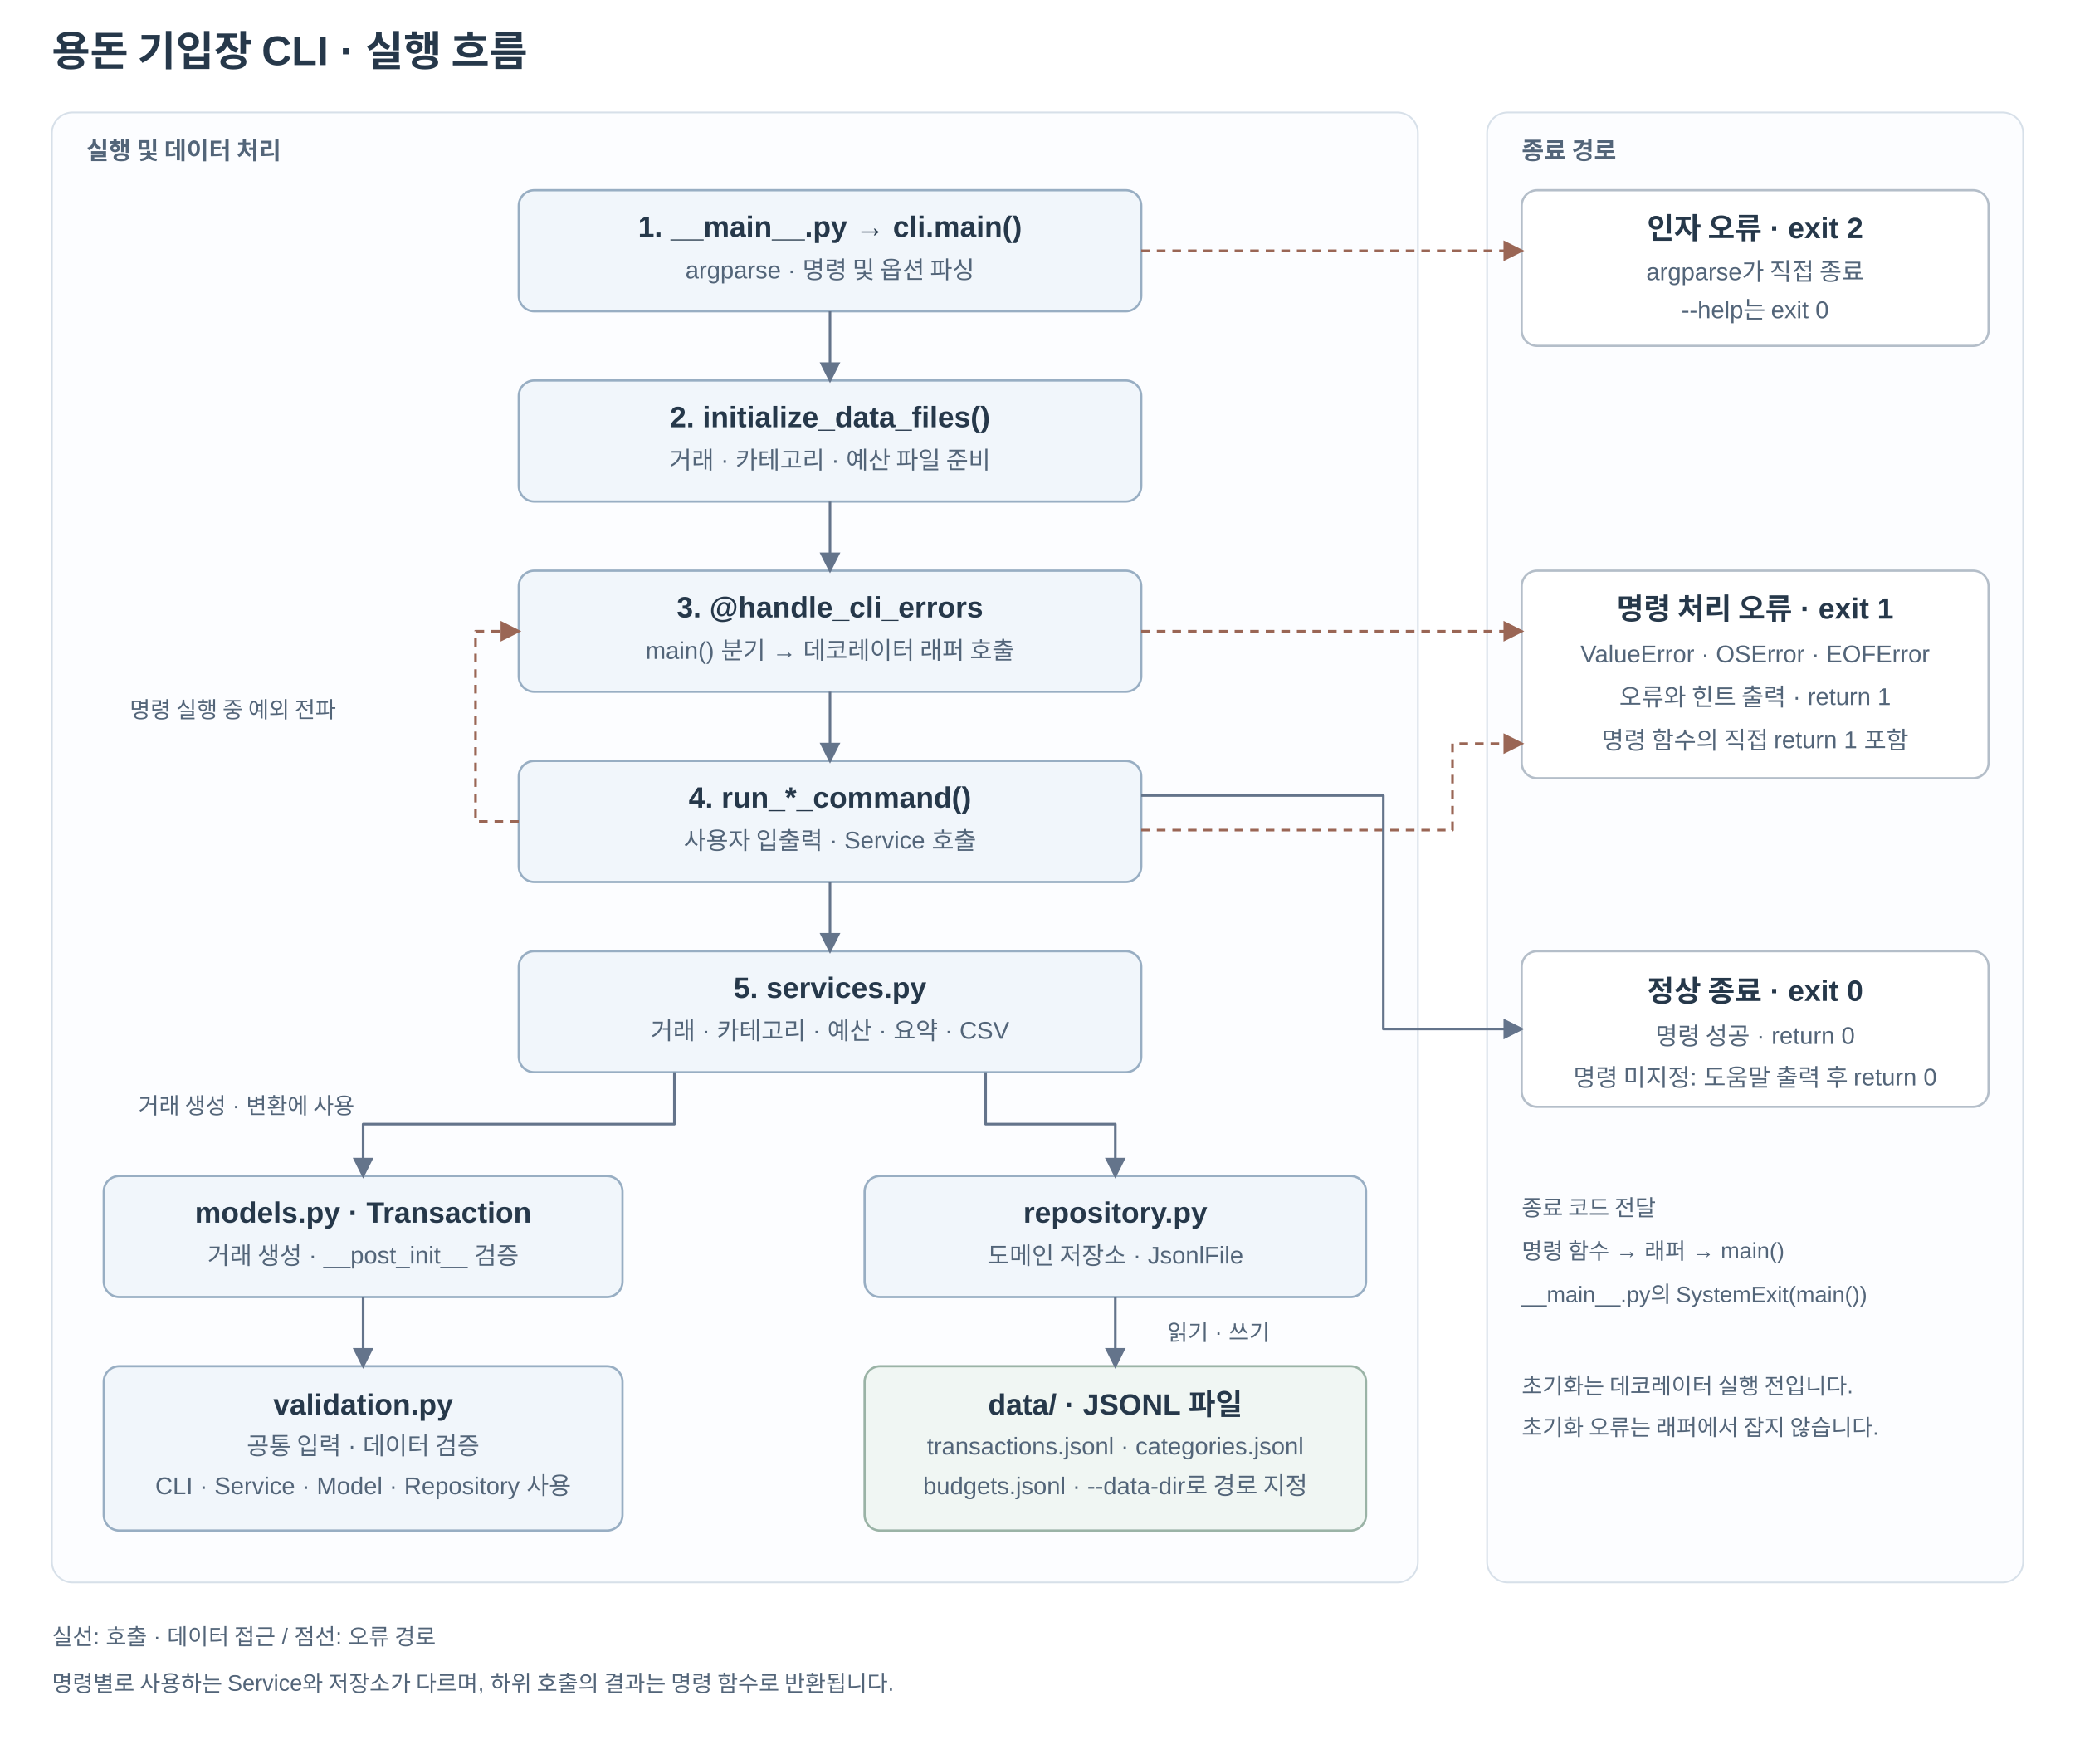
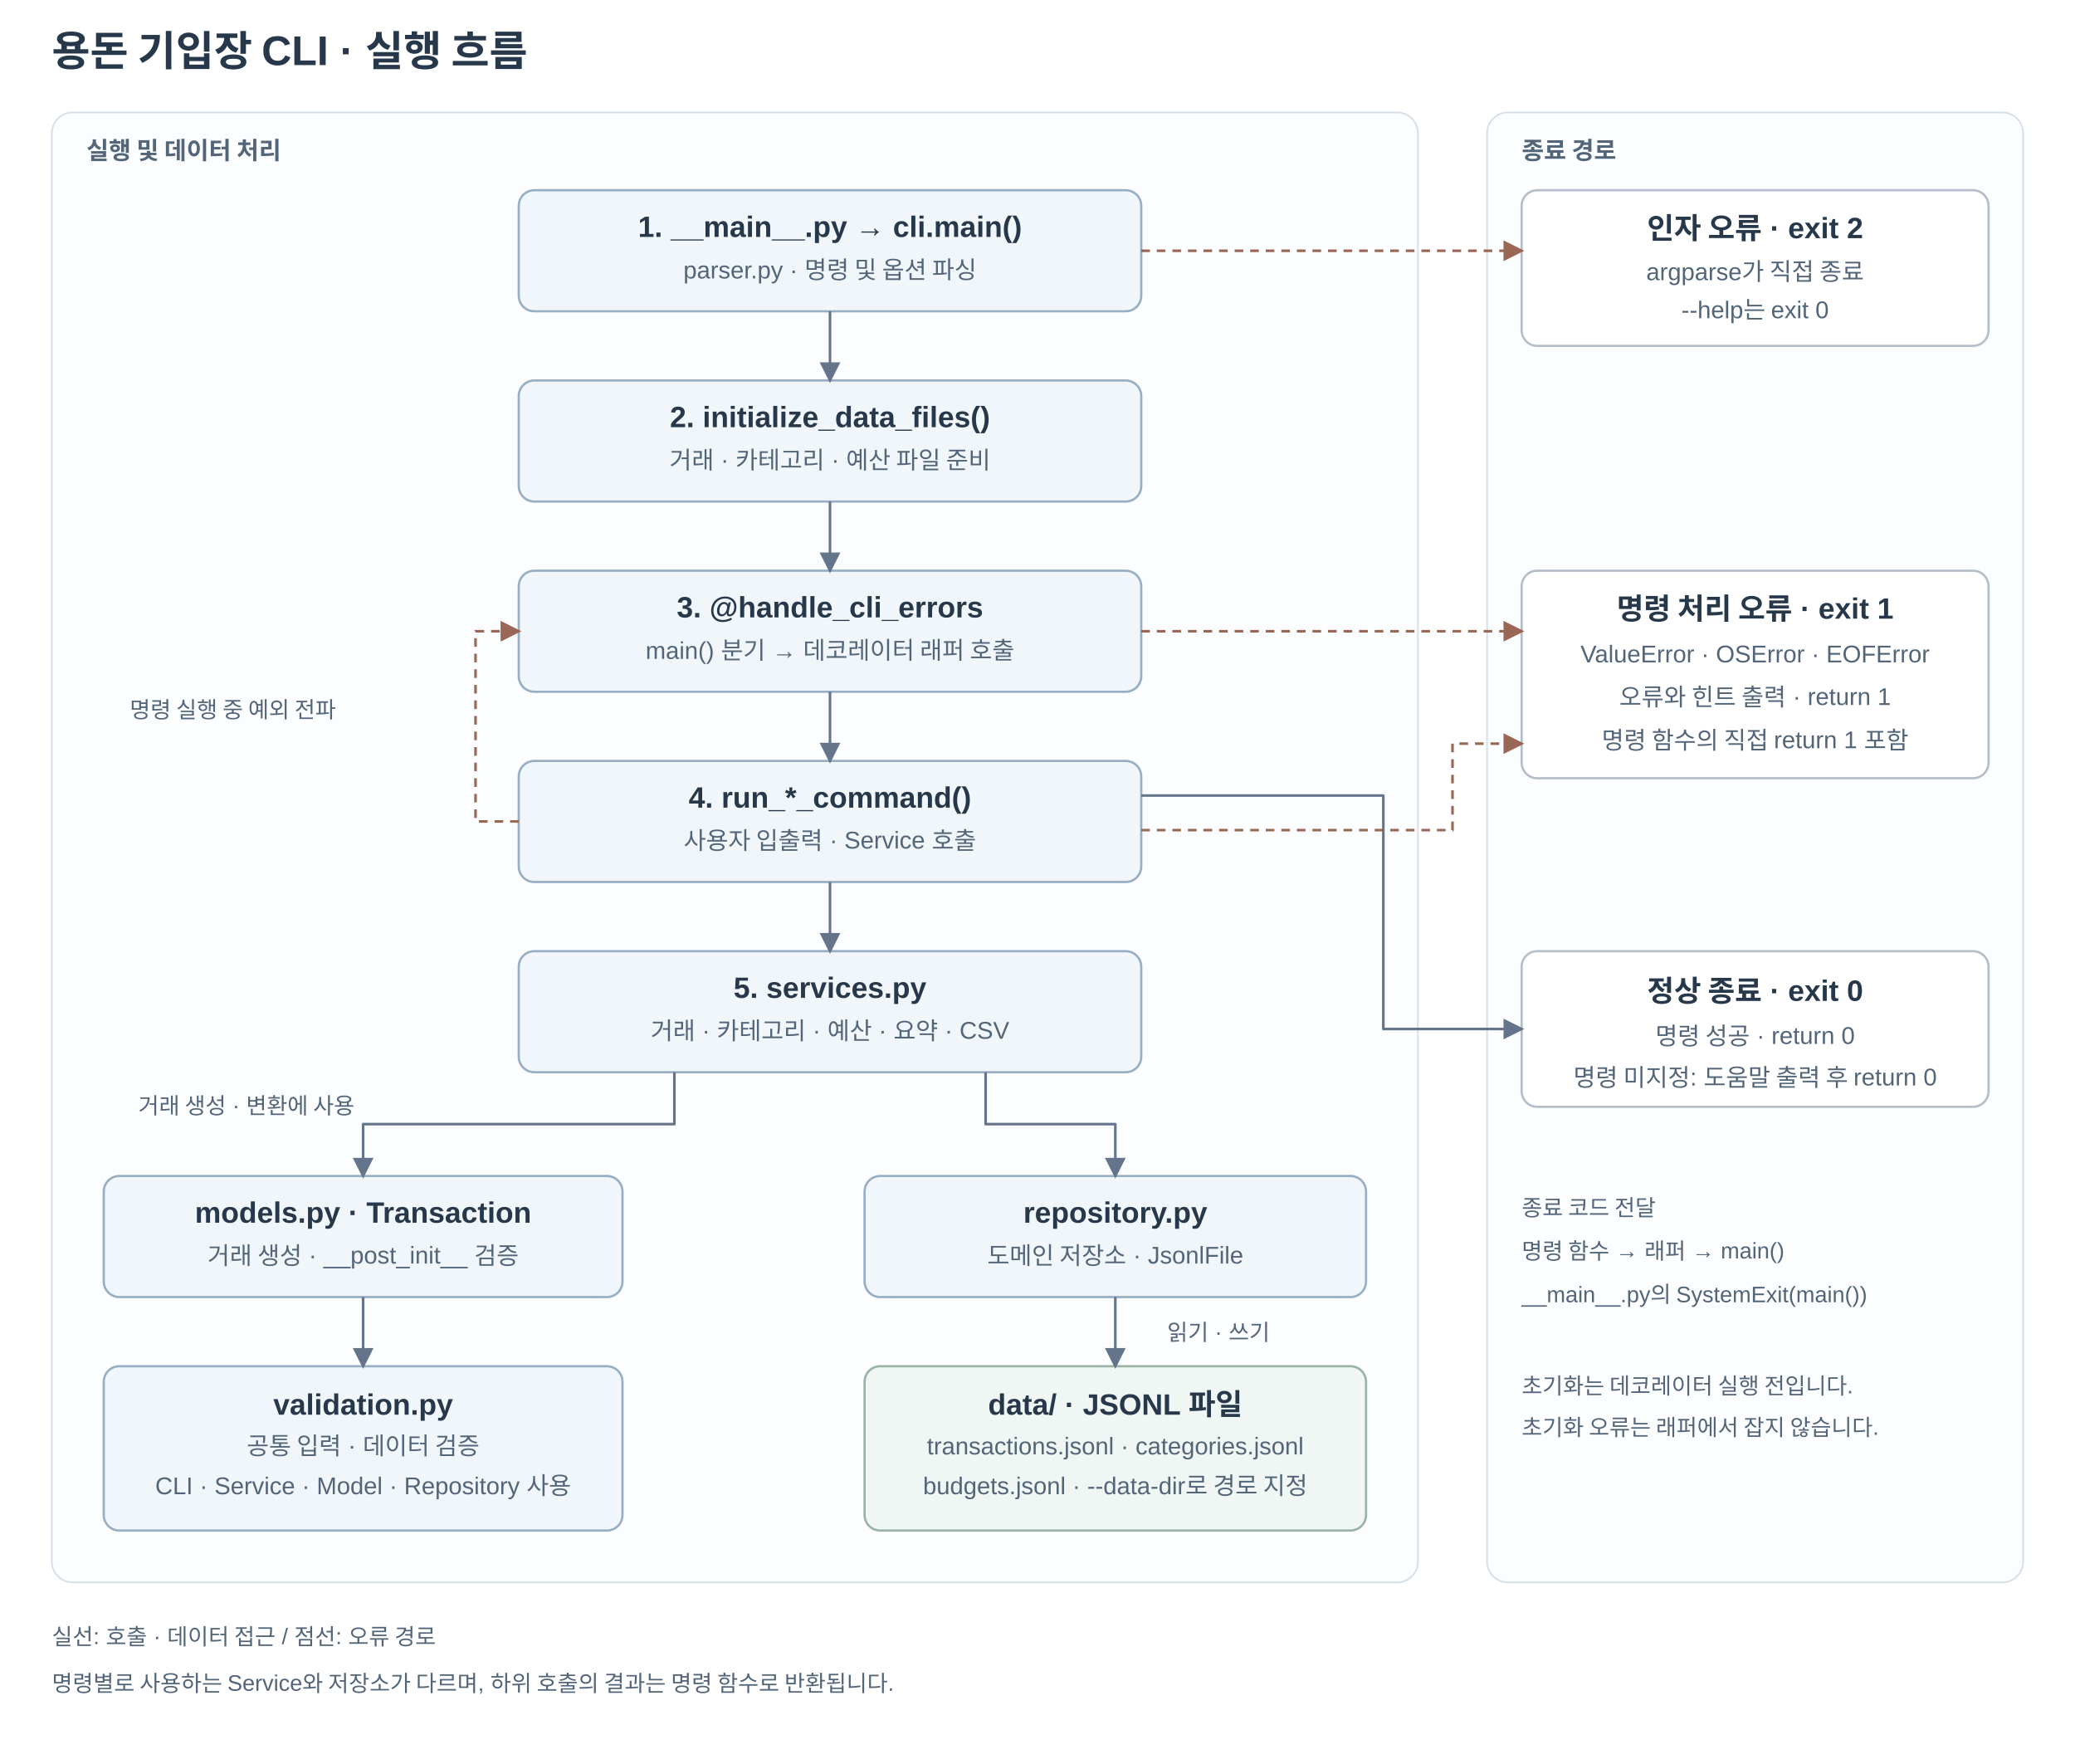
<svg xmlns="http://www.w3.org/2000/svg" width="1200" height="1020" viewBox="0 0 1200 1020" role="img" aria-labelledby="title desc">
  <defs>
    <marker id="arrow" markerWidth="8" markerHeight="8" refX="7" refY="4" orient="auto">
      <path d="M0 0 L8 4 L0 8 Z" fill="#64748b" />
    </marker>
    <marker id="error-arrow" markerWidth="8" markerHeight="8" refX="7" refY="4" orient="auto">
      <path d="M0 0 L8 4 L0 8 Z" fill="#9a6655" />
    </marker>
    <style>
      text { font-family:-apple-system,BlinkMacSystemFont,"Segoe UI","Noto Sans KR",Arial,sans-serif; fill:#26384a; }
      .heading { font-size:24px; font-weight:700; }
      .section { font-size:14px; font-weight:600; fill:#536579; }
      .title { font-size:17px; font-weight:600; text-anchor:middle; }
      .sub { font-size:14px; fill:#536579; text-anchor:middle; }
      .small { font-size:13px; fill:#536579; }
      .group { fill:#fcfdff; stroke:#d7e0e9; stroke-width:1; }
      .box { fill:#f1f6fb; stroke:#98aec3; stroke-width:1.3; }
      .data { fill:#f0f6f3; stroke:#9ab3a6; stroke-width:1.3; }
      .exit { fill:#fff; stroke:#b4bec9; stroke-width:1.3; }
      .edge { fill:none; stroke:#64748b; stroke-width:1.5; marker-end:url(#arrow); stroke-linejoin:round; }
      .error { fill:none; stroke:#9a6655; stroke-width:1.5; stroke-dasharray:5 4; marker-end:url(#error-arrow); stroke-linejoin:round; }
    </style>
  </defs>
  <rect width="1200" height="1020" fill="#fff" />
  <text class="heading" x="30" y="38">용돈 기입장 CLI · 실행 흐름</text>
  <rect class="group" x="30" y="65" width="790" height="850" rx="12" />
  <text class="section" x="50" y="92">실행 및 데이터 처리</text>
  <rect class="group" x="860" y="65" width="310" height="850" rx="12" />
  <text class="section" x="880" y="92">종료 경로</text>
  <rect class="box" x="300" y="110" width="360" height="70" rx="9" />
  <text class="title" x="480" y="137">1. __main__.py → cli.main()</text>
-   <text class="sub" x="480" y="161">argparse · 명령 및 옵션 파싱</text>
+   <text class="sub" x="480" y="161">parser.py · 명령 및 옵션 파싱</text>
  <rect class="box" x="300" y="220" width="360" height="70" rx="9" />
  <text class="title" x="480" y="247">2. initialize_data_files()</text>
  <text class="sub" x="480" y="271">거래 · 카테고리 · 예산 파일 준비</text>
  <rect class="box" x="300" y="330" width="360" height="70" rx="9" />
  <text class="title" x="480" y="357">3. @handle_cli_errors</text>
  <text class="sub" x="480" y="381">main() 분기 → 데코레이터 래퍼 호출</text>
  <rect class="box" x="300" y="440" width="360" height="70" rx="9" />
  <text class="title" x="480" y="467">4. run_*_command()</text>
  <text class="sub" x="480" y="491">사용자 입출력 · Service 호출</text>
  <rect class="box" x="300" y="550" width="360" height="70" rx="9" />
  <text class="title" x="480" y="577">5. services.py</text>
  <text class="sub" x="480" y="601">거래 · 카테고리 · 예산 · 요약 · CSV</text>
  <rect class="box" x="60" y="680" width="300" height="70" rx="9" />
  <text class="title" x="210" y="707">models.py · Transaction</text>
  <text class="sub" x="210" y="731">거래 생성 · __post_init__ 검증</text>
  <rect class="box" x="500" y="680" width="290" height="70" rx="9" />
  <text class="title" x="645" y="707">repository.py</text>
  <text class="sub" x="645" y="731">도메인 저장소 · JsonlFile</text>
  <rect class="box" x="60" y="790" width="300" height="95" rx="9" />
  <text class="title" x="210" y="818">validation.py</text>
  <text class="sub" x="210" y="841">공통 입력 · 데이터 검증</text>
  <text class="sub" x="210" y="864">CLI · Service · Model · Repository 사용</text>
  <rect class="data" x="500" y="790" width="290" height="95" rx="9" />
  <text class="title" x="645" y="818">data/ · JSONL 파일</text>
  <text class="sub" x="645" y="841">transactions.jsonl · categories.jsonl</text>
  <text class="sub" x="645" y="864">budgets.jsonl · --data-dir로 경로 지정</text>
  <path class="edge" d="M480 180 V220" />
  <path class="edge" d="M480 290 V330" />
  <path class="edge" d="M480 400 V440" />
  <path class="edge" d="M480 510 V550" />
  <path class="edge" d="M390 620 V650 H210 V680" />
  <path class="edge" d="M570 620 V650 H645 V680" />
  <path class="edge" d="M210 750 V790" />
  <path class="edge" d="M645 750 V790" />
  <text class="small" x="80" y="644">거래 생성 · 변환에 사용</text>
  <text class="small" x="675" y="775">읽기 · 쓰기</text>
  <rect class="exit" x="880" y="110" width="270" height="90" rx="9" />
  <text class="title" x="1015" y="138">인자 오류 · exit 2</text>
  <text class="sub" x="1015" y="162">argparse가 직접 종료</text>
  <text class="sub" x="1015" y="184">--help는 exit 0</text>
  <path class="error" d="M660 145 H880" />
  <rect class="exit" x="880" y="330" width="270" height="120" rx="9" />
  <text class="title" x="1015" y="358">명령 처리 오류 · exit 1</text>
  <text class="sub" x="1015" y="383">ValueError · OSError · EOFError</text>
  <text class="sub" x="1015" y="408">오류와 힌트 출력 · return 1</text>
  <text class="sub" x="1015" y="433">명령 함수의 직접 return 1 포함</text>
  <path class="error" d="M660 365 H880" />
  <path class="error" d="M300 475 H275 V365 H300" />
  <text class="small" x="75" y="415">명령 실행 중 예외 전파</text>
  <path class="error" d="M660 480 H840 V430 H880" />
  <rect class="exit" x="880" y="550" width="270" height="90" rx="9" />
  <text class="title" x="1015" y="579">정상 종료 · exit 0</text>
  <text class="sub" x="1015" y="604">명령 성공 · return 0</text>
  <text class="sub" x="1015" y="628">명령 미지정: 도움말 출력 후 return 0</text>
  <path class="edge" d="M660 460 H800 V595 H880" />
  <text class="small" x="880" y="703">종료 코드 전달</text>
  <text class="small" x="880" y="728">명령 함수 → 래퍼 → main()</text>
  <text class="small" x="880" y="753">__main__.py의 SystemExit(main())</text>
  <text class="small" x="880" y="806">초기화는 데코레이터 실행 전입니다.</text>
  <text class="small" x="880" y="830">초기화 오류는 래퍼에서 잡지 않습니다.</text>
  <text class="small" x="30" y="951">실선: 호출 · 데이터 접근    /    점선: 오류 경로</text>
  <text class="small" x="30" y="978">명령별로 사용하는 Service와 저장소가 다르며, 하위 호출의 결과는 명령 함수로 반환됩니다.</text>
</svg>
